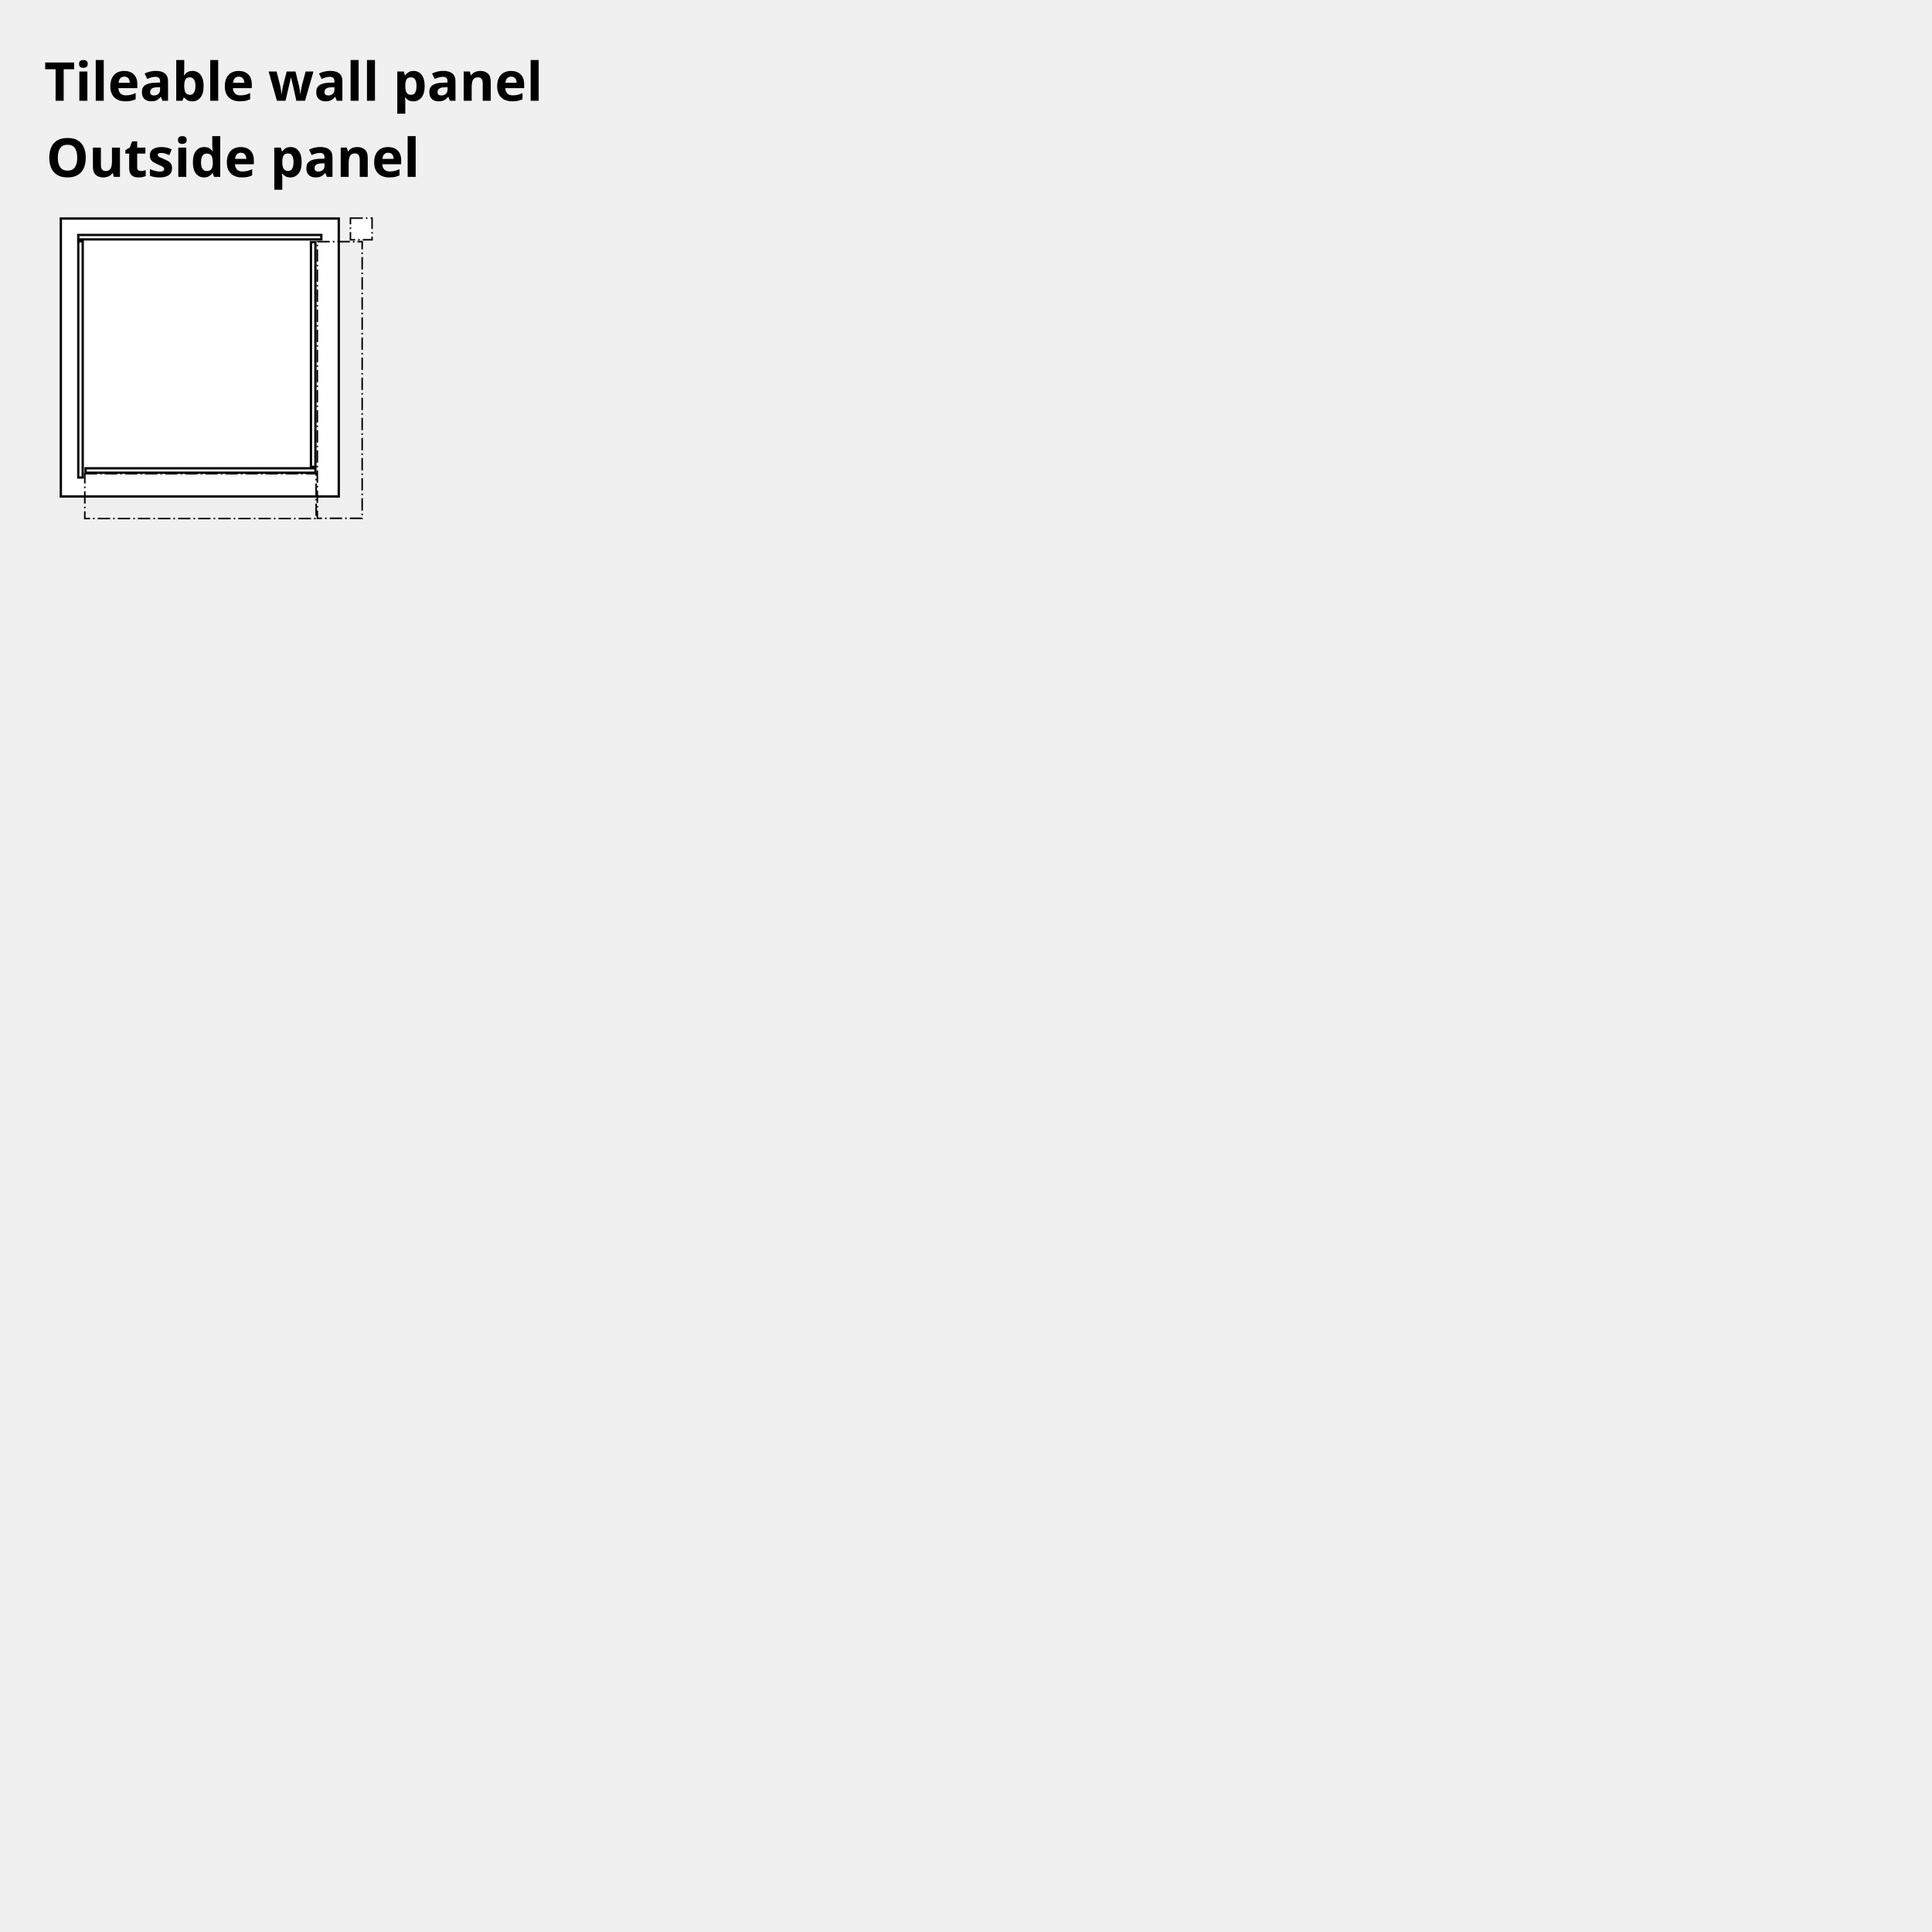
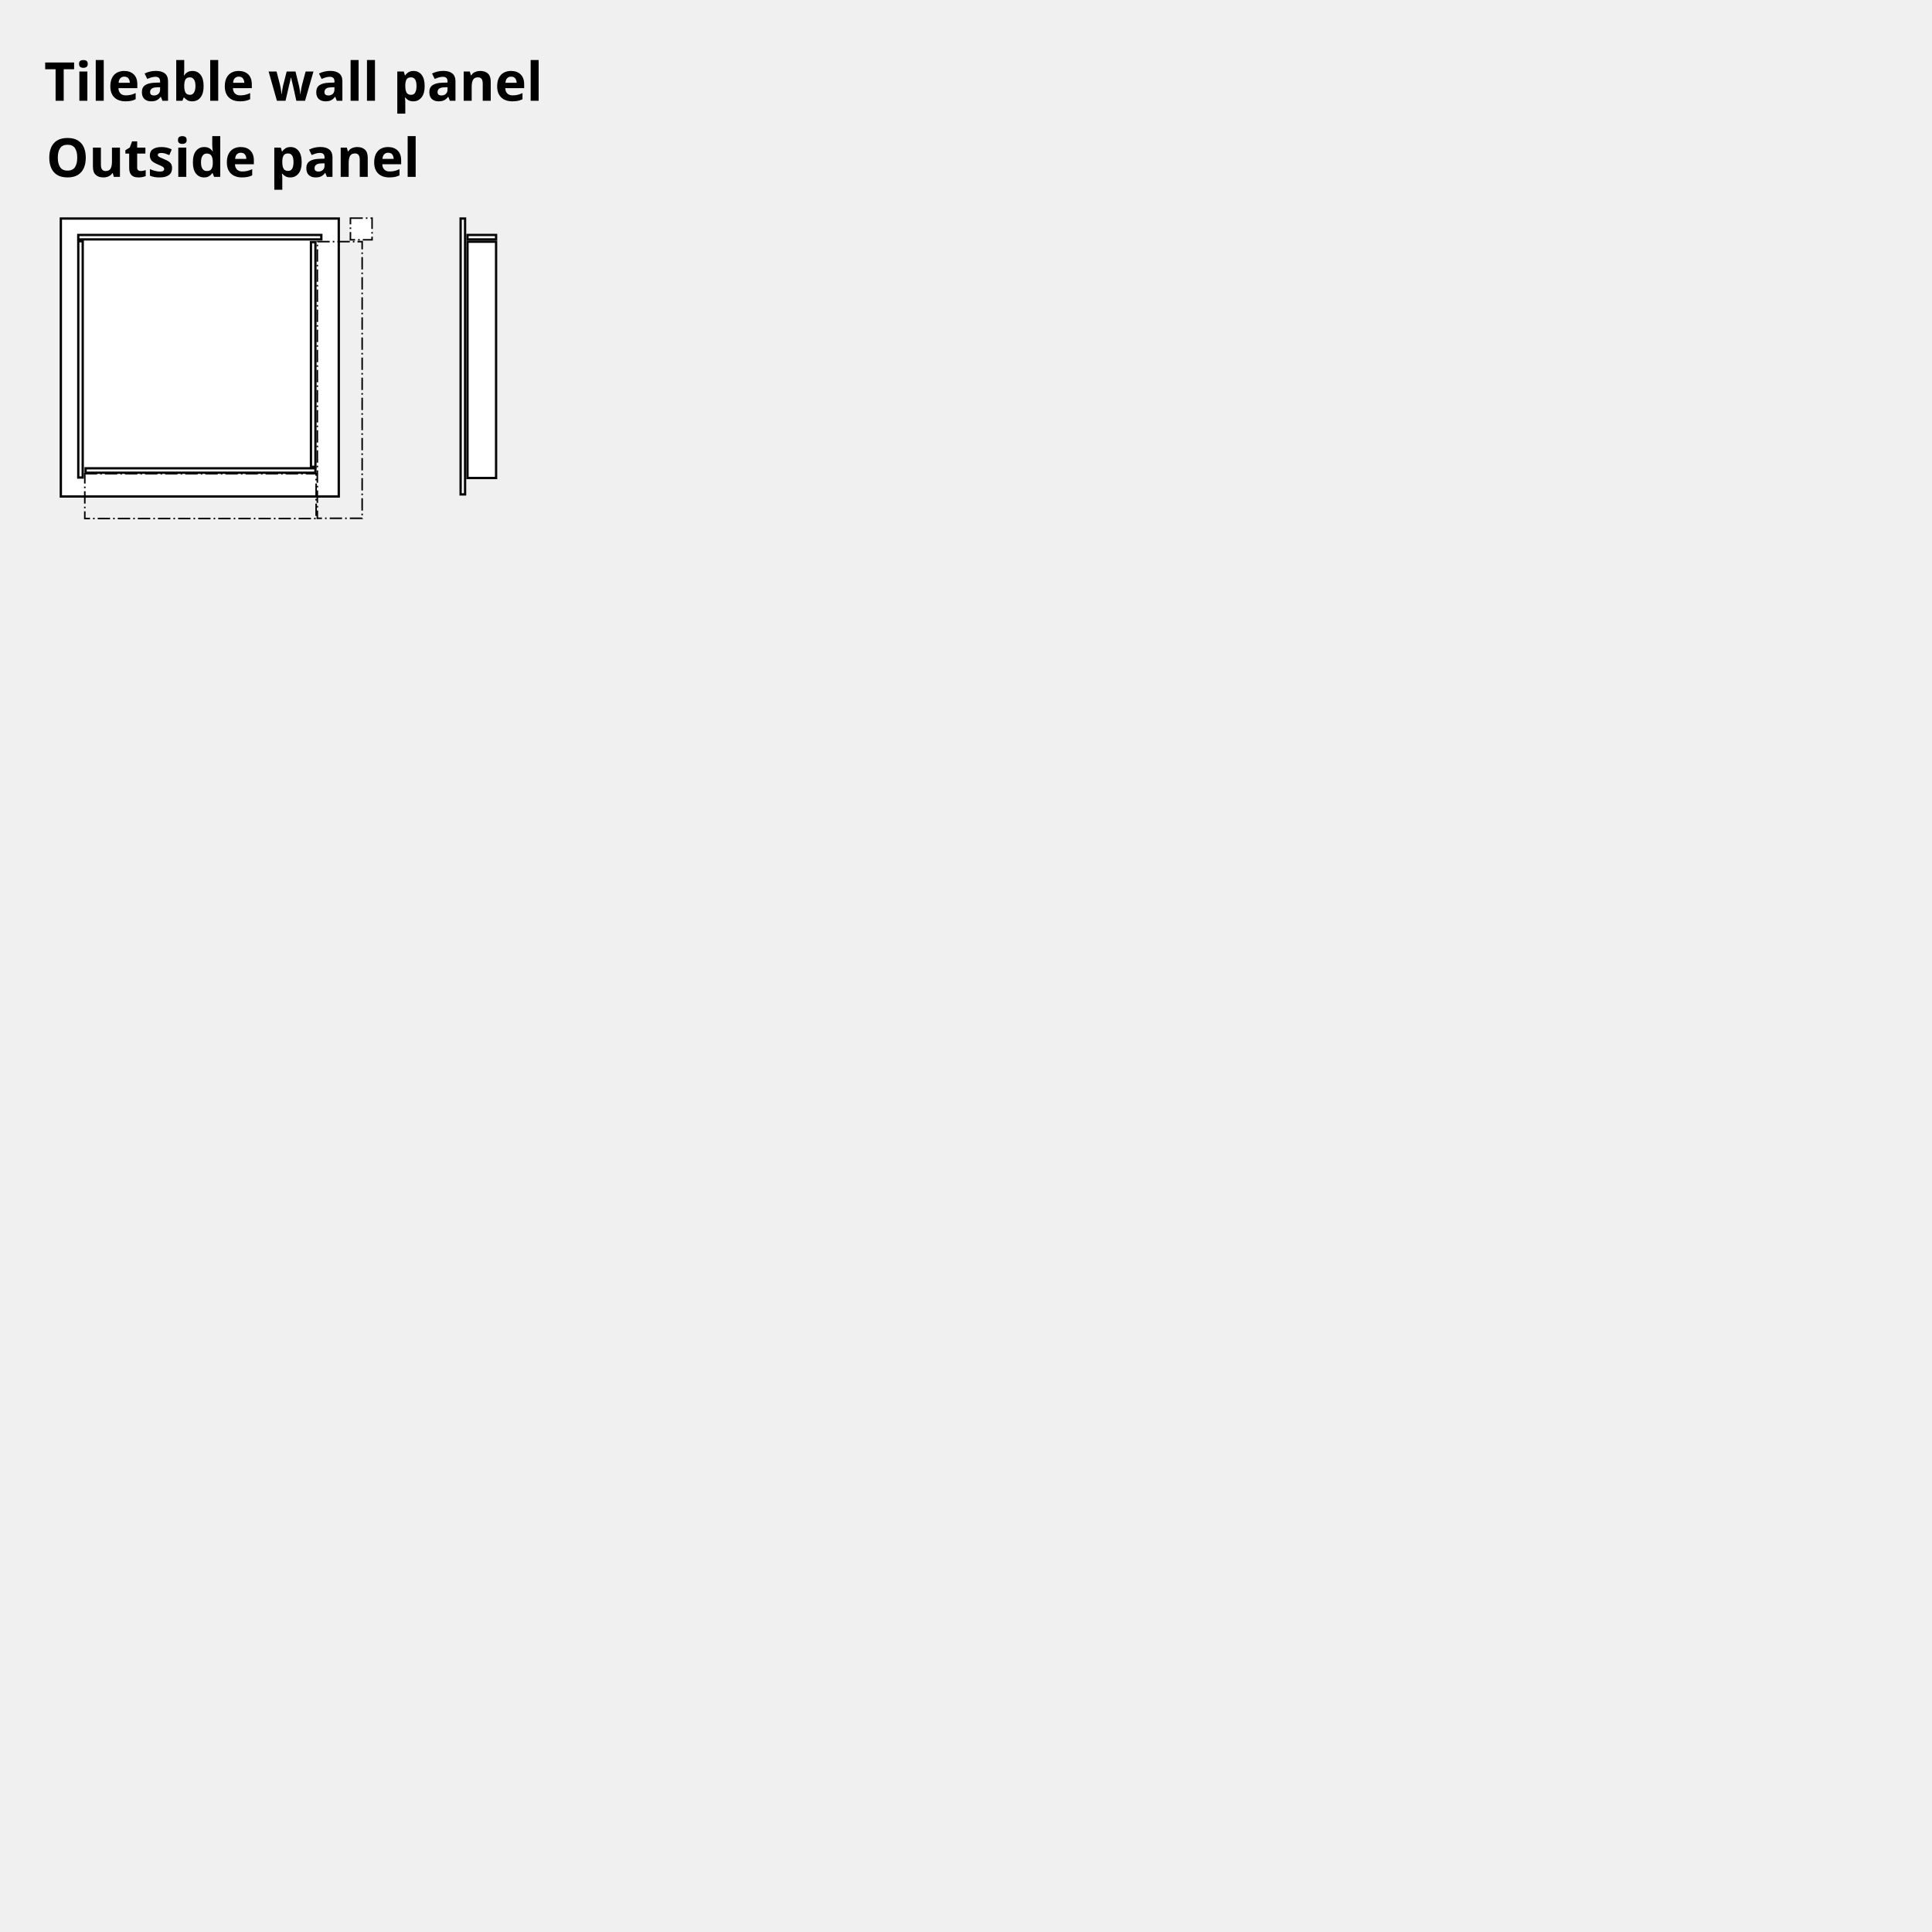
<svg xmlns="http://www.w3.org/2000/svg" width="250in" height="250in" viewBox="0 0 6350 6350" version="1.1" id="svg3530">
  <defs id="defs3524" />
  <g id="layer1" transform="translate(0,6053)">
    <text xml:space="preserve" style="font-style:normal;font-weight:normal;font-size:176.389px;line-height:125%;font-family:sans-serif;letter-spacing:0px;word-spacing:0px;fill:#000000;fill-opacity:1;stroke:none;stroke-width:0.265px;stroke-linecap:butt;stroke-linejoin:miter;stroke-opacity:1" x="144.986" y="-5721.721" id="text4134">
      <tspan id="tspan4132" x="144.986" y="-5721.721" style="font-weight:bold;font-size:176.389px;stroke-width:0.265px">Tileable wall panel</tspan>
    </text>
    <rect style="color:#31363b;clip-rule:nonzero;display:inline;overflow:visible;visibility:visible;opacity:1;isolation:auto;mix-blend-mode:normal;color-interpolation:sRGB;color-interpolation-filters:linearRGB;solid-color:#000000;solid-opacity:1;fill:#ffffff;fill-opacity:1;fill-rule:nonzero;stroke:#000000;stroke-width:7.62;stroke-linecap:butt;stroke-linejoin:miter;stroke-miterlimit:4;stroke-dasharray:none;stroke-dashoffset:0;stroke-opacity:1;color-rendering:auto;image-rendering:auto;shape-rendering:auto;text-rendering:auto;enable-background:accumulate" id="rect860-3-6" width="913.511" height="913.511" x="199.945" y="-5334.741" />
    <text xml:space="preserve" style="font-style:normal;font-weight:normal;font-size:176.389px;line-height:125%;font-family:sans-serif;letter-spacing:0px;word-spacing:0px;fill:#000000;fill-opacity:1;stroke:none;stroke-width:0.265px;stroke-linecap:butt;stroke-linejoin:miter;stroke-opacity:1" x="151.731" y="-5471.614" id="text4134-7">
      <tspan id="tspan4132-5" x="151.731" y="-5471.614" style="font-weight:bold;font-size:176.389px;stroke-width:0.265px">Outside panel</tspan>
    </text>
    <rect style="color:#31363b;clip-rule:nonzero;display:inline;overflow:visible;visibility:visible;opacity:0.97;isolation:auto;mix-blend-mode:normal;color-interpolation:sRGB;color-interpolation-filters:linearRGB;solid-color:#000000;solid-opacity:1;fill:#ffffff;fill-opacity:1;fill-rule:nonzero;stroke:#000000;stroke-width:7.62;stroke-linecap:butt;stroke-linejoin:miter;stroke-miterlimit:4;stroke-dasharray:none;stroke-dashoffset:0;stroke-opacity:1;color-rendering:auto;image-rendering:auto;shape-rendering:auto;text-rendering:auto;enable-background:accumulate" id="rect4827" width="798.83" height="14.605" x="257.285" y="-5280.766" />
    <rect style="color:#31363b;clip-rule:nonzero;display:inline;overflow:visible;visibility:visible;opacity:0.97;isolation:auto;mix-blend-mode:normal;color-interpolation:sRGB;color-interpolation-filters:linearRGB;solid-color:#000000;solid-opacity:1;fill:#ffffff;fill-opacity:1;fill-rule:nonzero;stroke:#000000;stroke-width:5.08;stroke-linecap:butt;stroke-linejoin:miter;stroke-miterlimit:4;stroke-dasharray:40.64, 10.16, 5.08, 10.16;stroke-dashoffset:0;stroke-opacity:1;color-rendering:auto;image-rendering:auto;shape-rendering:auto;text-rendering:auto;enable-background:accumulate" id="rect4827-9" width="71.12" height="71.12" x="1151.77" y="-5336.011" />
    <rect style="color:#31363b;clip-rule:nonzero;display:inline;overflow:visible;visibility:visible;opacity:0.97;isolation:auto;mix-blend-mode:normal;color-interpolation:sRGB;color-interpolation-filters:linearRGB;solid-color:#000000;solid-opacity:1;fill:#ffffff;fill-opacity:1;fill-rule:nonzero;stroke:#000000;stroke-width:7.62;stroke-linecap:butt;stroke-linejoin:miter;stroke-miterlimit:4;stroke-dasharray:none;stroke-dashoffset:0;stroke-opacity:1;color-rendering:auto;image-rendering:auto;shape-rendering:auto;text-rendering:auto;enable-background:accumulate" id="rect4827-7" width="14.605" height="776.605" x="-271.89" y="-5260.095" transform="scale(-1,1)" />
    <rect style="color:#31363b;clip-rule:nonzero;display:inline;overflow:visible;visibility:visible;opacity:1;isolation:auto;mix-blend-mode:normal;color-interpolation:sRGB;color-interpolation-filters:linearRGB;solid-color:#000000;solid-opacity:1;fill:none;fill-opacity:1;fill-rule:nonzero;stroke:#000000;stroke-width:5.08;stroke-linecap:butt;stroke-linejoin:miter;stroke-miterlimit:4;stroke-dasharray:40.64, 10.16, 5.08, 10.16;stroke-dashoffset:0;stroke-opacity:1;color-rendering:auto;image-rendering:auto;shape-rendering:auto;text-rendering:auto;enable-background:accumulate" id="rect4827-9-6" width="760.36" height="147.32" x="278.709" y="-4496.11" />
    <rect style="color:#31363b;clip-rule:nonzero;display:inline;overflow:visible;visibility:visible;opacity:0.97;isolation:auto;mix-blend-mode:normal;color-interpolation:sRGB;color-interpolation-filters:linearRGB;solid-color:#000000;solid-opacity:1;fill:#ffffff;fill-opacity:1;fill-rule:nonzero;stroke:#000000;stroke-width:7.62;stroke-linecap:butt;stroke-linejoin:miter;stroke-miterlimit:4;stroke-dasharray:none;stroke-dashoffset:0;stroke-opacity:1;color-rendering:auto;image-rendering:auto;shape-rendering:auto;text-rendering:auto;enable-background:accumulate" id="rect4827-1" width="755.314" height="14.605" x="281.354" y="-4513.891" />
    <rect style="color:#31363b;clip-rule:nonzero;display:inline;overflow:visible;visibility:visible;opacity:1;isolation:auto;mix-blend-mode:normal;color-interpolation:sRGB;color-interpolation-filters:linearRGB;solid-color:#000000;solid-opacity:1;fill:none;fill-opacity:1;fill-rule:nonzero;stroke:#000000;stroke-width:5.08;stroke-linecap:butt;stroke-linejoin:miter;stroke-miterlimit:4;stroke-dasharray:40.64, 10.16, 5.08, 10.16;stroke-dashoffset:0;stroke-opacity:1;color-rendering:auto;image-rendering:auto;shape-rendering:auto;text-rendering:auto;enable-background:accumulate" id="rect4827-9-6-2" width="147.32" height="909.32" x="1043.019" y="-5258.814" />
    <rect style="color:#31363b;clip-rule:nonzero;display:inline;overflow:visible;visibility:visible;opacity:0.97;isolation:auto;mix-blend-mode:normal;color-interpolation:sRGB;color-interpolation-filters:linearRGB;solid-color:#000000;solid-opacity:1;fill:#ffffff;fill-opacity:1;fill-rule:nonzero;stroke:#000000;stroke-width:7.62;stroke-linecap:butt;stroke-linejoin:miter;stroke-miterlimit:4;stroke-dasharray:none;stroke-dashoffset:0;stroke-opacity:1;color-rendering:auto;image-rendering:auto;shape-rendering:auto;text-rendering:auto;enable-background:accumulate" id="rect4827-7-3" width="14.605" height="738.571" x="-1036.668" y="-5257.226" transform="scale(-1,1)" />
+     <rect style="color:#31363b;clip-rule:nonzero;display:inline;overflow:visible;visibility:visible;opacity:0.97;isolation:auto;mix-blend-mode:normal;color-interpolation:sRGB;color-interpolation-filters:linearRGB;solid-color:#000000;solid-opacity:1;fill:#ffffff;fill-opacity:1;fill-rule:nonzero;stroke:#000000;stroke-width:7.62;stroke-linecap:butt;stroke-linejoin:miter;stroke-miterlimit:4;stroke-dasharray:none;stroke-dashoffset:0;stroke-opacity:1;color-rendering:auto;image-rendering:auto;shape-rendering:auto;text-rendering:auto;enable-background:accumulate" id="rect4827-7-1" width="14.605" height="906.78" x="-1528.567" y="-5334.741" transform="scale(-1,1)" />
+     <rect style="color:#31363b;clip-rule:nonzero;display:inline;overflow:visible;visibility:visible;opacity:0.97;isolation:auto;mix-blend-mode:normal;color-interpolation:sRGB;color-interpolation-filters:linearRGB;solid-color:#000000;solid-opacity:1;fill:#ffffff;fill-opacity:1;fill-rule:nonzero;stroke:#000000;stroke-width:7.62;stroke-linecap:butt;stroke-linejoin:miter;stroke-miterlimit:4;stroke-dasharray:none;stroke-dashoffset:0;stroke-opacity:1;color-rendering:auto;image-rendering:auto;shape-rendering:auto;text-rendering:auto;enable-background:accumulate" id="rect4827-7-3-9" width="93.98" height="776.605" x="-1630.502" y="-5258.541" transform="scale(-1,1)" />
+     <rect style="color:#31363b;clip-rule:nonzero;display:inline;overflow:visible;visibility:visible;opacity:0.97;isolation:auto;mix-blend-mode:normal;color-interpolation:sRGB;color-interpolation-filters:linearRGB;solid-color:#000000;solid-opacity:1;fill:#ffffff;fill-opacity:1;fill-rule:nonzero;stroke:#000000;stroke-width:7.62;stroke-linecap:butt;stroke-linejoin:miter;stroke-miterlimit:4;stroke-dasharray:none;stroke-dashoffset:0;stroke-opacity:1;color-rendering:auto;image-rendering:auto;shape-rendering:auto;text-rendering:auto;enable-background:accumulate" id="rect4827-4" width="93.98" height="14.605" x="1536.522" y="-5280.766" />
  </g>
</svg>
